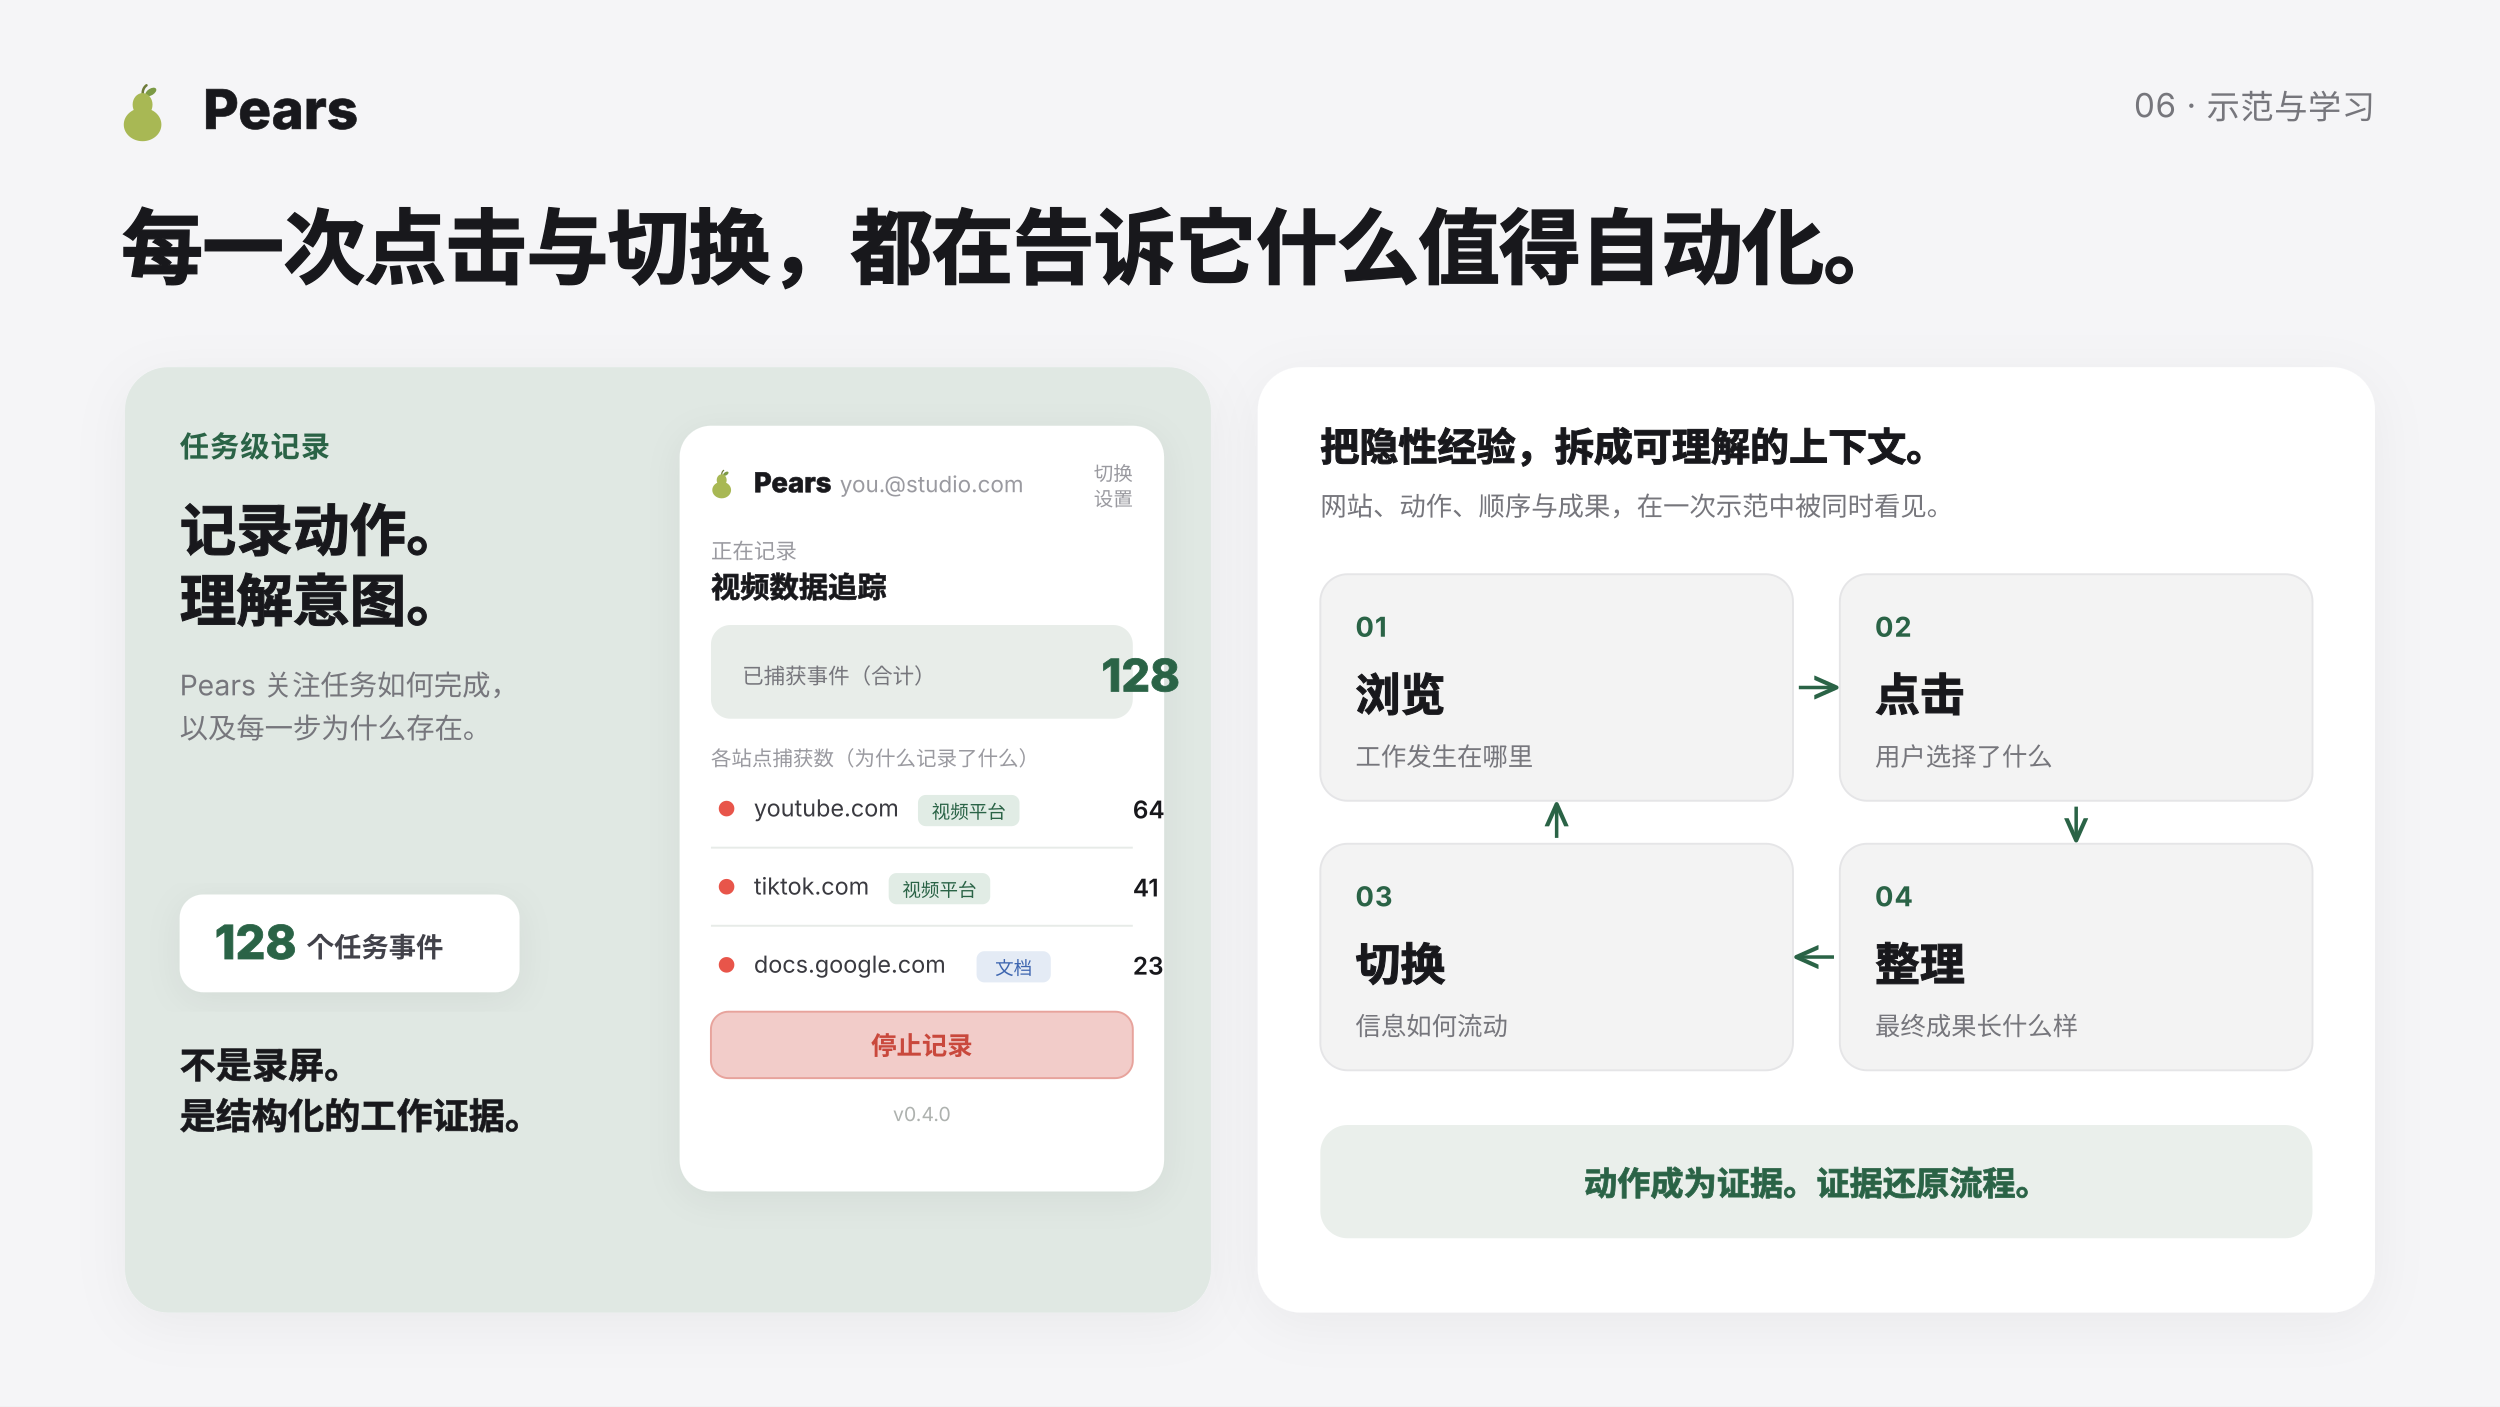
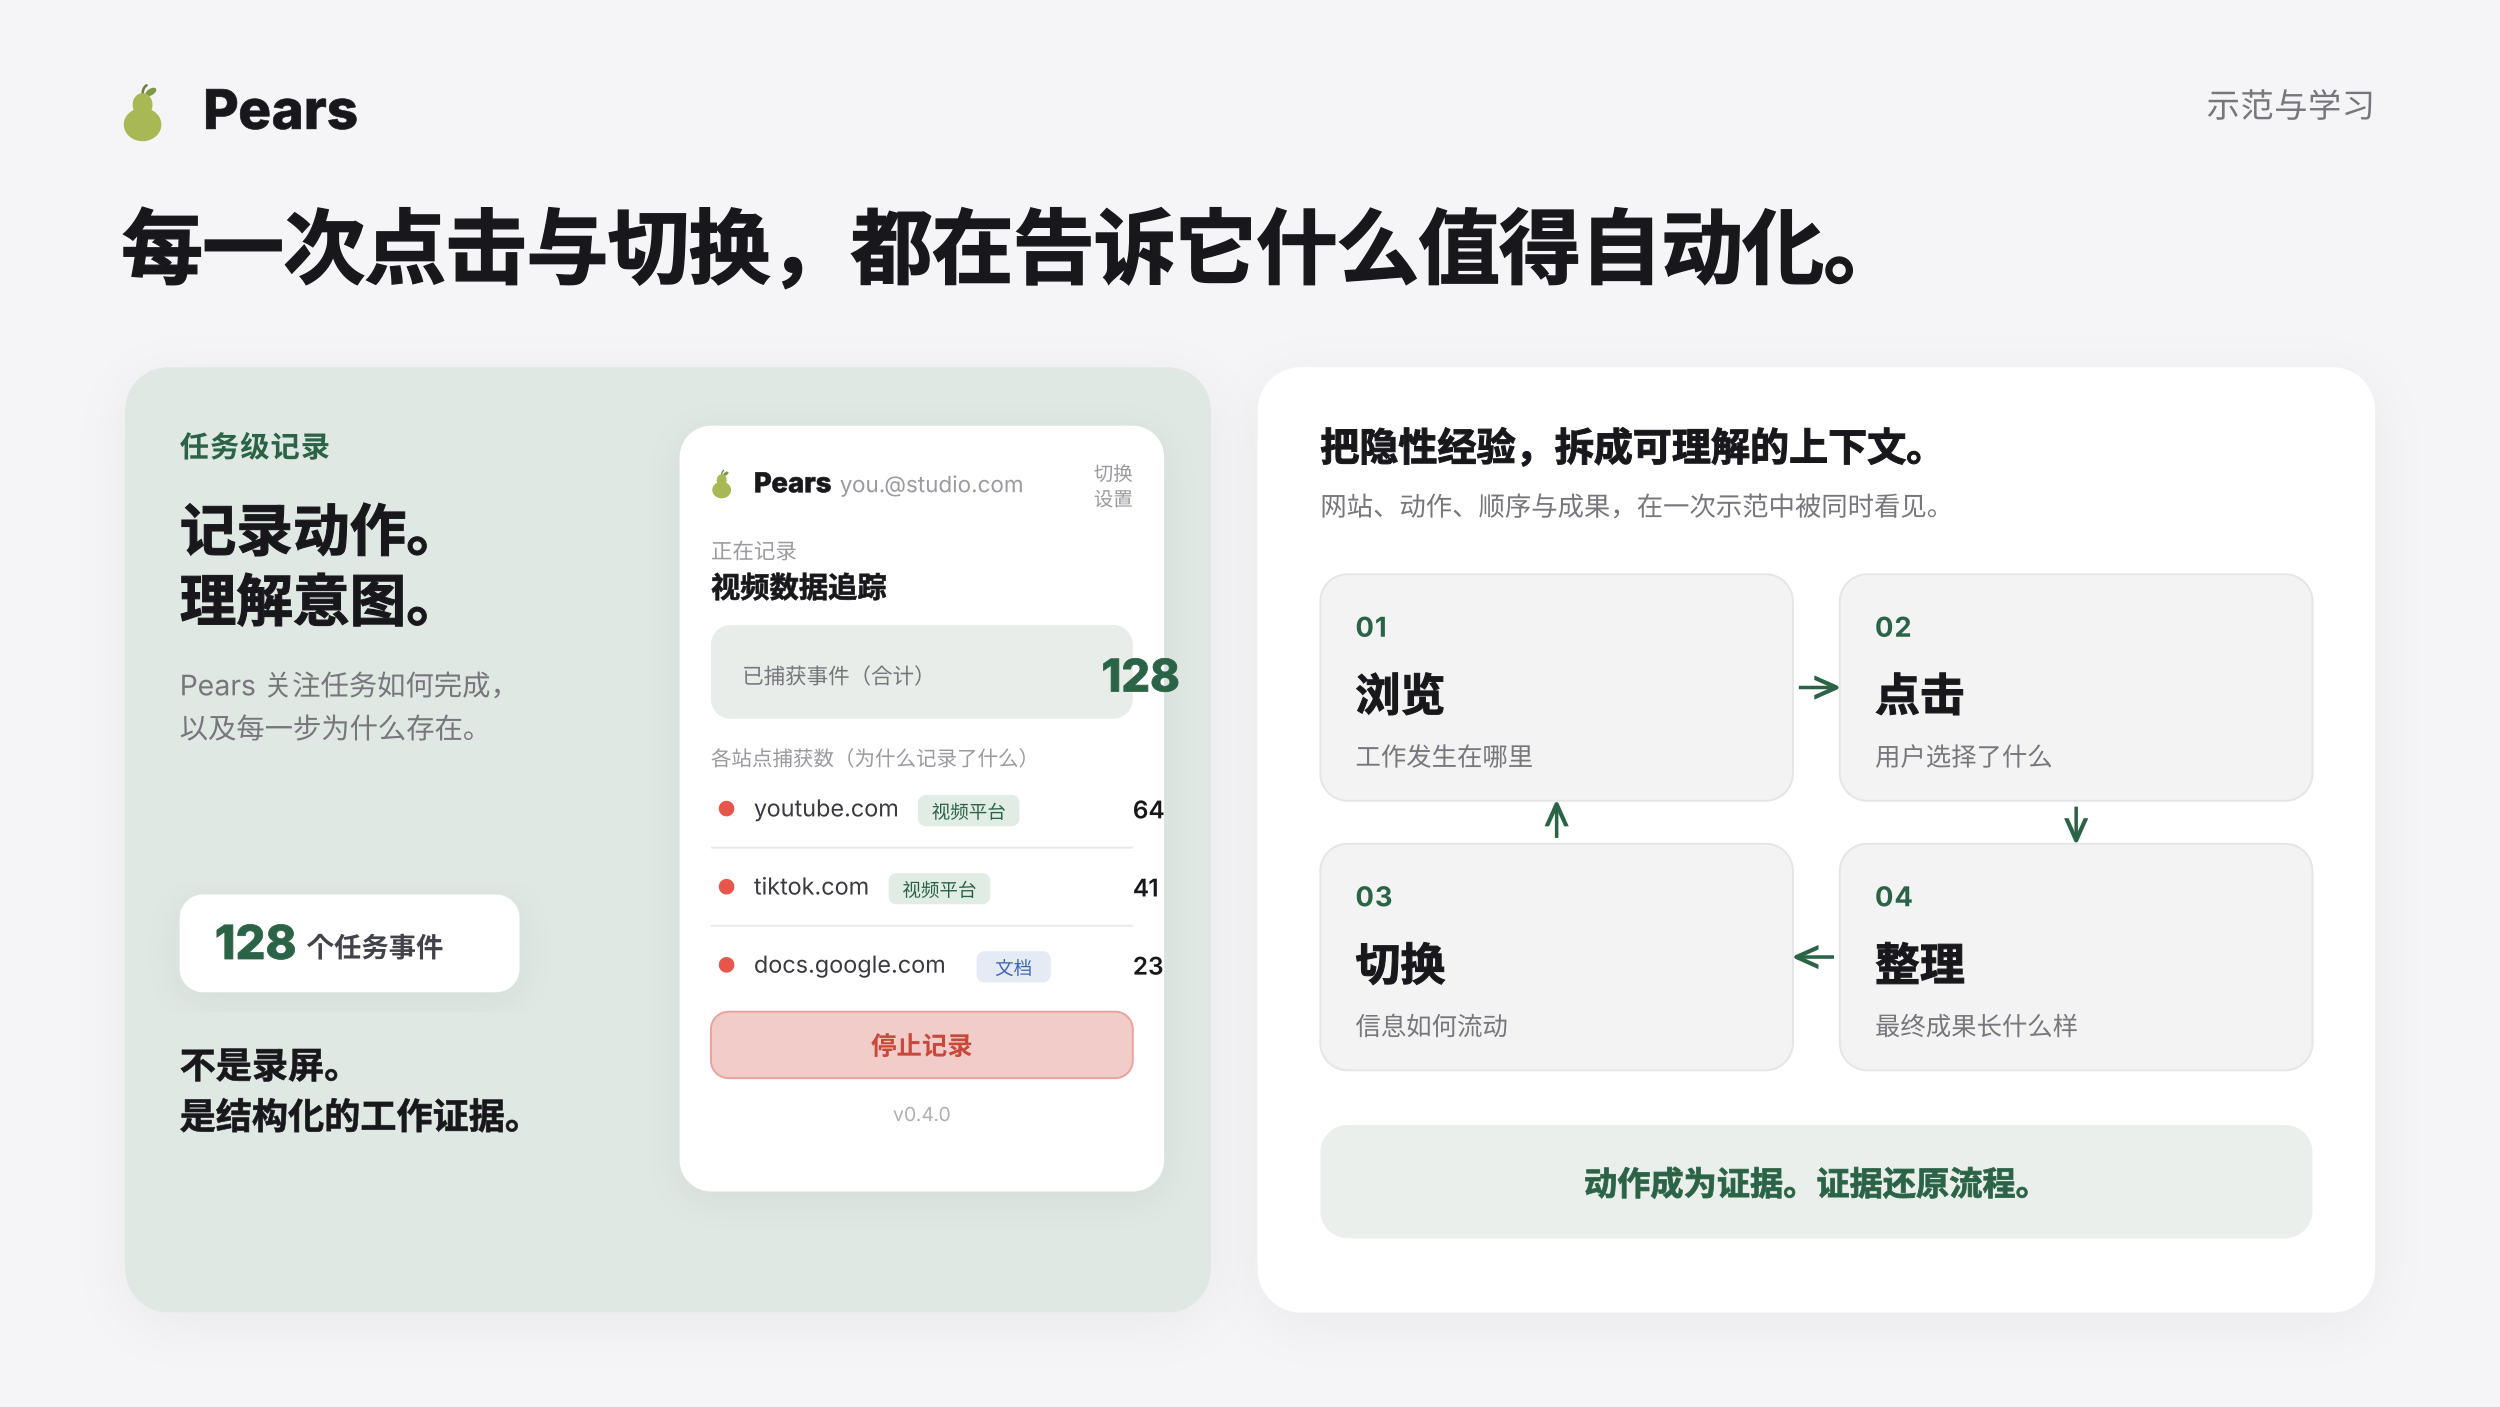
<svg xmlns="http://www.w3.org/2000/svg" viewBox="0 0 1280 720" fill="#18181C" font-family="-apple-system, 'PingFang SC', 'Hiragino Sans GB', 'Microsoft YaHei', sans-serif">
  <defs>
    <filter id="soft" x="-20%" y="-20%" width="140%" height="140%">
      <feDropShadow dx="0" dy="6" stdDeviation="14" flood-color="#1a2a1e" flood-opacity="0.05" />
    </filter>
    <filter id="soft2" x="-20%" y="-20%" width="140%" height="140%">
      <feDropShadow dx="0" dy="4" stdDeviation="9" flood-color="#16161a" flood-opacity="0.06" />
    </filter>
    <marker id="ah" viewBox="0 0 10 10" refX="8" refY="5" markerWidth="7" markerHeight="7" orient="auto-start-reverse">
      <path d="M0,1 L9,5 L0,9" fill="none" stroke="#2A6346" stroke-width="1.7" stroke-linecap="round" stroke-linejoin="round" />
    </marker>
    <style>
      .h1{ font-weight:800; stroke:#18181C; stroke-width:0.7; }
      .h2{ font-weight:800; stroke:#18181C; stroke-width:0.55; }
      .b { font-weight:800; stroke:#18181C; stroke-width:0.32; }
      .acc{ fill:#2A6346; }
      .accb{ fill:#2A6346; font-weight:800; stroke:#2A6346; stroke-width:0.4; }
      .gray{ fill:#76767C; }
      .faint{ fill:#9A9AA0; }
    </style>
    <symbol id="pear" viewBox="0 0 100 120">
      <ellipse cx="65" cy="25" rx="11" ry="6" fill="#7C9A45" transform="rotate(-32 65 25)" />
      <path d="M50,30 C50,22 52,17 57,13" fill="none" stroke="#6E7B3A" stroke-width="4.6" stroke-linecap="round" />
      <ellipse cx="50" cy="48" rx="18" ry="21" fill="#A8B854" />
      <ellipse cx="50" cy="84" rx="34" ry="30" fill="#A8B854" />
    </symbol>
  </defs>
  <rect width="1280" height="720" fill="#F5F5F7" />
  <use href="#pear" x="58" y="40" width="30" height="34" />
  <text x="104" y="66" font-size="28" class="b">Pears</text>
-   <text x="1216" y="60" font-size="17" class="gray" text-anchor="end" letter-spacing="0.3">06 · 示范与学习</text>
+   <text x="1216" y="60" font-size="17" class="gray" text-anchor="end" letter-spacing="0.3">示范与学习</text>
  <text x="62" y="142" font-size="42" class="h1" letter-spacing="-0.5">每一次点击与切换，都在告诉它什么值得自动化。</text>
  <rect x="64" y="188" width="556" height="484" rx="22" fill="#E0E8E3" filter="url(#soft)" />
  <text x="92" y="234" font-size="15" class="acc" font-weight="600" letter-spacing="0.5">任务级记录</text>
  <text x="92" y="282" font-size="29" class="h2">记录动作。</text>
  <text x="92" y="318" font-size="29" class="h2">理解意图。</text>
  <text x="92" y="356" font-size="14.5" class="gray">Pears 关注任务如何完成，</text>
  <text x="92" y="378" font-size="14.5" class="gray">以及每一步为什么存在。</text>
  <rect x="92" y="458" width="174" height="50" rx="12" fill="#FFFFFF" filter="url(#soft2)" />
  <text x="110" y="491" font-size="24" class="accb">128</text>
  <text x="157" y="490" font-size="14" font-weight="600" fill="#42424A">个任务事件</text>
  <text x="92" y="552" font-size="18.5" class="b">不是录屏。</text>
  <text x="92" y="578" font-size="18.5" class="b">是结构化的工作证据。</text>
  <g transform="translate(0,12)">
    <rect x="348" y="206" width="248" height="392" rx="16" fill="#FFFFFF" filter="url(#soft2)" />
    <use href="#pear" x="362" y="227" width="15" height="17" />
    <text x="386" y="240" font-size="14" class="b">Pears</text>
    <text x="430" y="240" font-size="11.5" class="faint">you.@studio.com</text>
    <text x="580" y="234" font-size="10" class="faint" text-anchor="end">切换</text>
    <text x="580" y="247" font-size="10" class="faint" text-anchor="end">设置</text>
    <text x="364" y="274" font-size="11" class="faint">正在记录</text>
    <text x="364" y="294" font-size="15" class="b">视频数据追踪</text>
    <rect x="364" y="308" width="216" height="48" rx="10" fill="#E8EDE9" />
    <text x="380" y="338" font-size="11" class="gray">已捕获事件（合计）</text>
    <text x="564" y="342" font-size="23" class="accb">128</text>
    <text x="364" y="380" font-size="10.5" class="faint">各站点捕获数（为什么记录了什么）</text>
    <circle cx="372" cy="402" r="4" fill="#E8554A" />
    <text x="386" y="406" font-size="12" fill="#3A3A40">youtube.com</text>
    <rect x="470" y="395" width="52" height="16" rx="4" fill="#E1ECE5" />
    <text x="496" y="407" font-size="9.5" class="acc" text-anchor="middle">视频平台</text>
    <text x="580" y="407" font-size="12.5" font-weight="600">64</text>
    <line x1="364" y1="422" x2="580" y2="422" stroke="#E7EBE8" stroke-width="1" />
    <circle cx="372" cy="442" r="4" fill="#E8554A" />
    <text x="386" y="446" font-size="12" fill="#3A3A40">tiktok.com</text>
    <rect x="455" y="435" width="52" height="16" rx="4" fill="#E1ECE5" />
    <text x="481" y="447" font-size="9.5" class="acc" text-anchor="middle">视频平台</text>
    <text x="580" y="447" font-size="12.5" font-weight="600">41</text>
    <line x1="364" y1="462" x2="580" y2="462" stroke="#E7EBE8" stroke-width="1" />
    <circle cx="372" cy="482" r="4" fill="#E8554A" />
    <text x="386" y="486" font-size="12" fill="#3A3A40">docs.google.com</text>
    <rect x="500" y="475" width="38" height="16" rx="4" fill="#E4EBF5" />
    <text x="519" y="487" font-size="9.5" fill="#3E66B0" text-anchor="middle">文档</text>
    <text x="580" y="487" font-size="12.5" font-weight="600">23</text>
    <rect x="364" y="506" width="216" height="34" rx="9" fill="#F2CCC9" stroke="#E7A39C" stroke-width="1" />
    <text x="472" y="528" font-size="13" font-weight="600" fill="#C9483C" text-anchor="middle">停止记录</text>
    <text x="472" y="562" font-size="10" fill="#AEB2AF" text-anchor="middle">v0.4.0</text>
  </g>
  <rect x="644" y="188" width="572" height="484" rx="22" fill="#FFFFFF" filter="url(#soft)" />
  <text x="676" y="236" font-size="20" class="h2">把隐性经验，拆成可理解的上下文。</text>
  <text x="676" y="264" font-size="13.5" class="gray">网站、动作、顺序与成果，在一次示范中被同时看见。</text>
  <rect x="676" y="294" width="242" height="116" rx="14" fill="#F3F3F3" stroke="#E5E5E7" stroke-width="1" />
  <text x="694" y="326" font-size="14" class="acc" font-weight="700" letter-spacing="0.5">01</text>
  <text x="694" y="364" font-size="23" class="h2">浏览</text>
  <text x="694" y="392" font-size="13" class="gray">工作发生在哪里</text>
  <rect x="942" y="294" width="242" height="116" rx="14" fill="#F3F3F3" stroke="#E5E5E7" stroke-width="1" />
  <text x="960" y="326" font-size="14" class="acc" font-weight="700" letter-spacing="0.5">02</text>
  <text x="960" y="364" font-size="23" class="h2">点击</text>
  <text x="960" y="392" font-size="13" class="gray">用户选择了什么</text>
  <rect x="676" y="432" width="242" height="116" rx="14" fill="#F3F3F3" stroke="#E5E5E7" stroke-width="1" />
  <text x="694" y="464" font-size="14" class="acc" font-weight="700" letter-spacing="0.5">03</text>
  <text x="694" y="502" font-size="23" class="h2">切换</text>
  <text x="694" y="530" font-size="13" class="gray">信息如何流动</text>
  <rect x="942" y="432" width="242" height="116" rx="14" fill="#F3F3F3" stroke="#E5E5E7" stroke-width="1" />
  <text x="960" y="464" font-size="14" class="acc" font-weight="700" letter-spacing="0.5">04</text>
  <text x="960" y="502" font-size="23" class="h2">整理</text>
  <text x="960" y="530" font-size="13" class="gray">最终成果长什么样</text>
  <line x1="921" y1="352" x2="939" y2="352" stroke="#2A6346" stroke-width="1.8" marker-end="url(#ah)" />
  <line x1="1063" y1="413" x2="1063" y2="429" stroke="#2A6346" stroke-width="1.8" marker-end="url(#ah)" />
  <line x1="939" y1="490" x2="921" y2="490" stroke="#2A6346" stroke-width="1.8" marker-end="url(#ah)" />
  <line x1="797" y1="429" x2="797" y2="413" stroke="#2A6346" stroke-width="1.8" marker-end="url(#ah)" />
  <rect x="676" y="576" width="508" height="58" rx="14" fill="#EAEFEB" />
  <text x="930" y="612" font-size="17" class="accb" text-anchor="middle">动作成为证据。证据还原流程。</text>
</svg>
